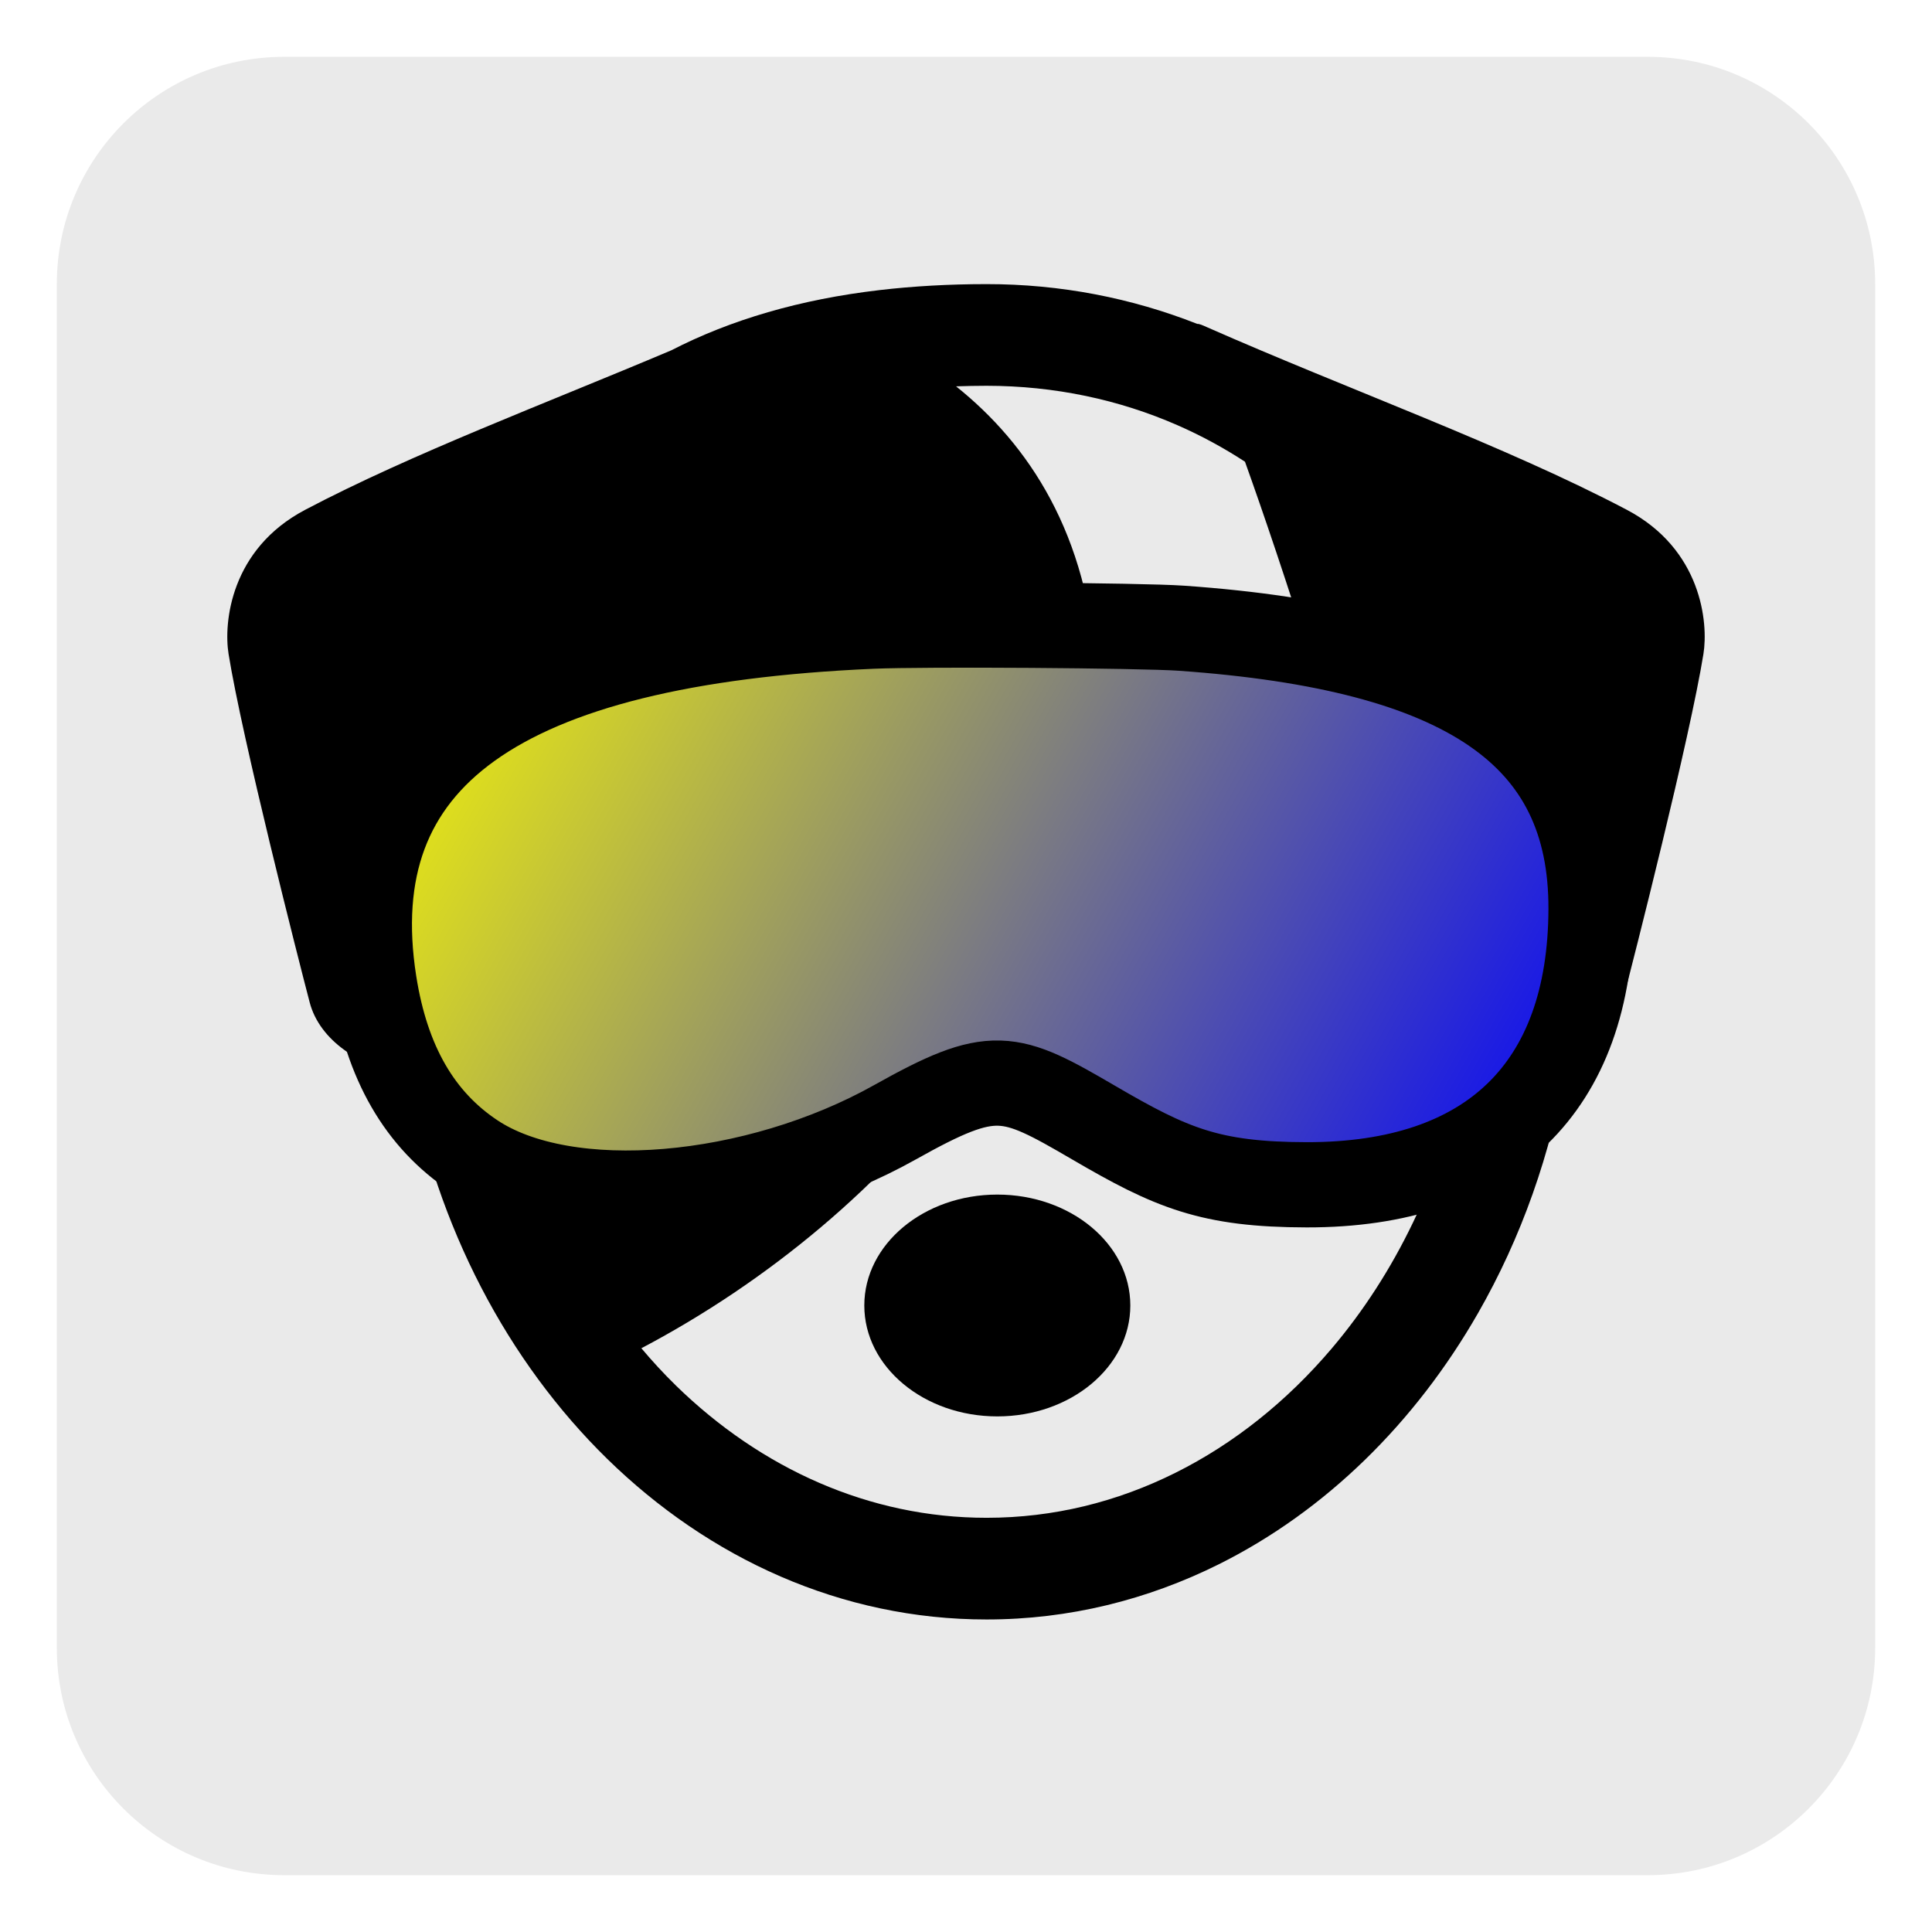
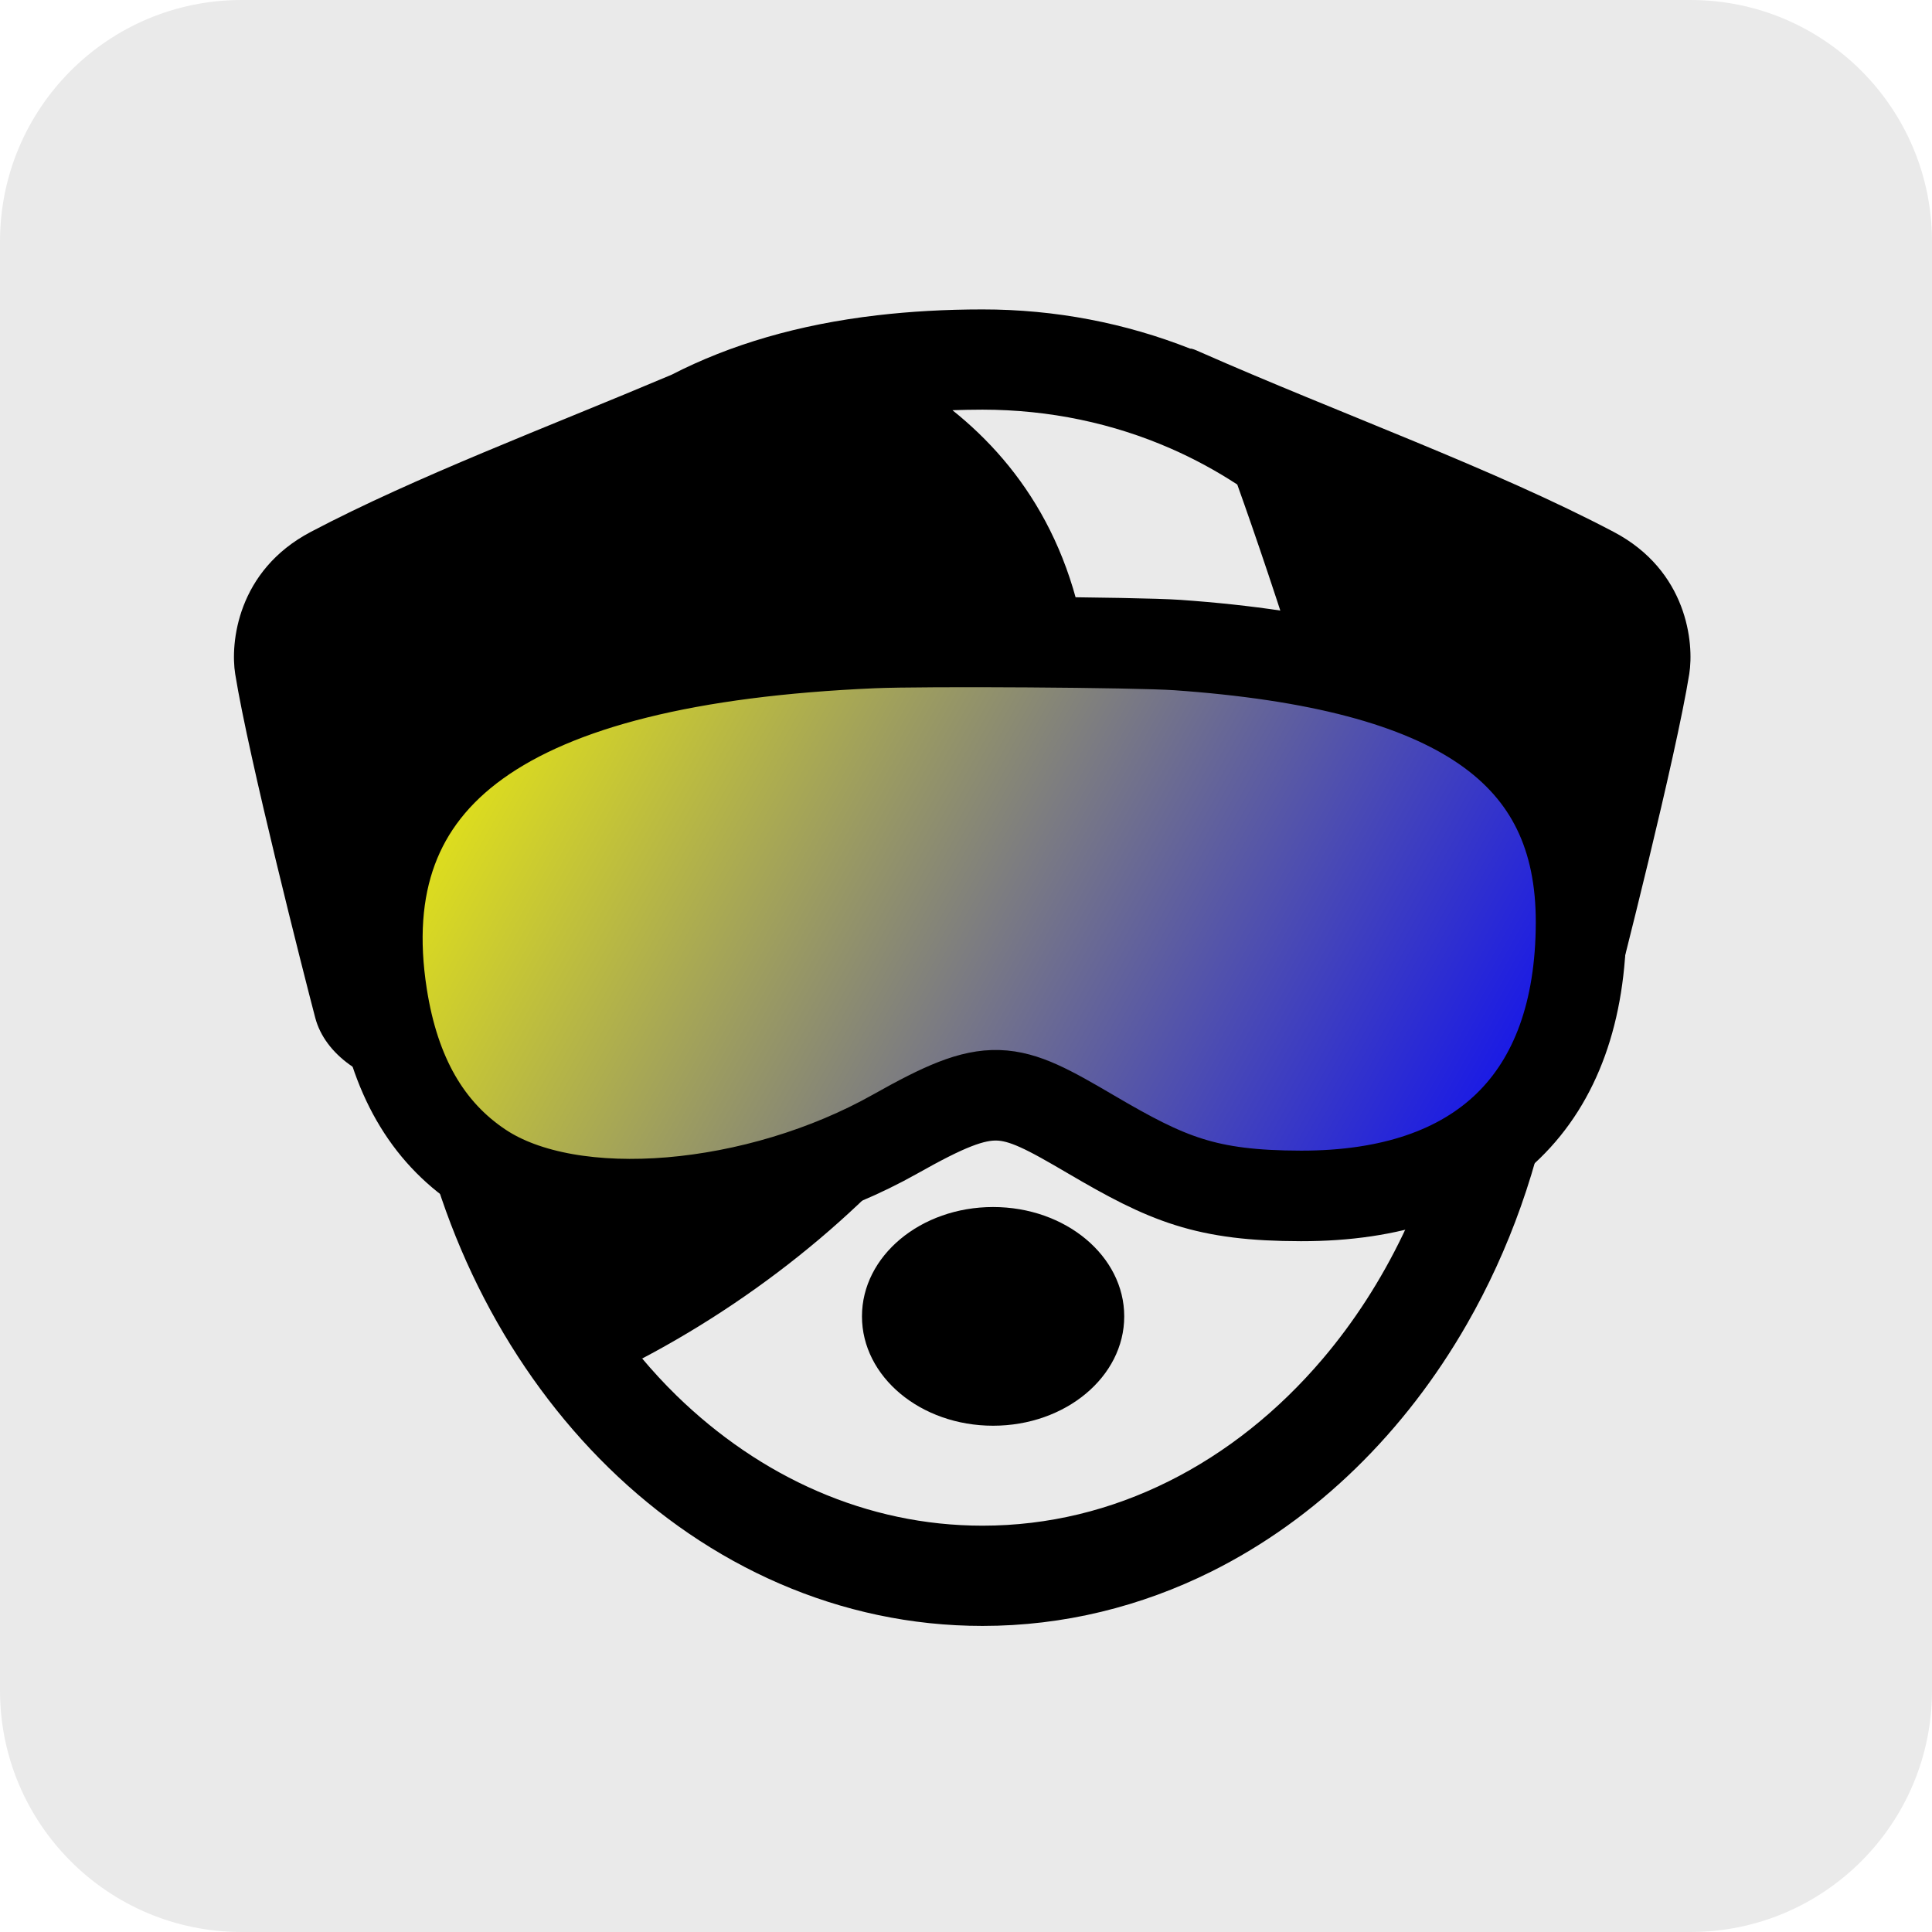
- <svg xmlns="http://www.w3.org/2000/svg" viewBox="0 0 544 544" fill="none">
-   <rect x="16" y="16" width="512" height="512" rx="64" fill="#eaeaea" />
-   <path d="M458.058 143.54C423.78 125.491 379.879 109.772 339.851 92.127C338.544 91.542 337.63 91.138 337.122 91.204C318.637 83.917 298.629 79.987 277.796 80C267.195 80 257.179 80.573 247.682 81.679C225.287 84.295 205.774 90.02 189.003 98.647C153.317 113.74 115.942 127.742 85.943 143.54C64.881 154.626 62.938 175.343 64.36 184.152C68.169 207.835 83.962 269.931 87.212 282.294C89.979 292.847 101.392 300.759 115.167 302.632C122.987 345.535 142.932 383.337 170.989 410.793C185.322 424.795 201.787 436.103 219.815 443.911C237.83 451.718 257.419 456.012 277.795 456C301.003 456.013 323.181 450.43 343.202 440.45C373.252 425.459 398.465 400.644 416.163 369.765C428.236 348.711 436.831 324.78 441.084 299.106C449.006 295.437 454.909 289.476 456.788 282.294C460.038 269.931 475.831 207.835 479.64 184.152C481.062 175.343 479.12 154.626 458.058 143.54ZM374.979 379.693C362.347 394.579 347.404 406.512 330.977 414.697C314.549 422.895 296.661 427.371 277.796 427.371C261.241 427.371 245.422 423.91 230.683 417.533C215.957 411.157 202.309 401.84 190.261 390.076H190.274C186.821 386.719 183.533 383.128 180.371 379.367C180.448 379.446 180.536 379.536 180.626 379.615C251.441 342.268 313.217 270.556 308.748 189.591C306.564 150.306 289.528 125.035 269.202 108.783C272.021 108.692 274.864 108.626 277.797 108.626C296.979 108.64 315.122 112.53 331.6 119.752C338.202 122.641 344.524 126.076 350.554 130.006C355.684 144.346 362.285 163.696 370.461 189.786C358.933 265.312 385.416 295.8 412.115 301.864C405.867 331.976 392.74 358.769 374.979 379.693Z" fill="#000" />
-   <path d="M280.817 336.362C260.136 336.362 243.365 350.337 243.365 367.592C243.365 384.847 260.136 398.822 280.817 398.822C301.498 398.822 318.269 384.847 318.269 367.592C318.269 350.337 301.498 336.362 280.817 336.362Z" fill="#000" />
-   <path fill-rule="evenodd" clip-rule="evenodd" d="M245.603 176.31C140.628 180.87 95.384 213.25 105.344 276.692C108.884 299.239 118.149 315.3 133.482 325.473C159.65 342.834 212.926 337.896 252 316C279.741 300.455 283.998 302.115 308 316.136C329.819 328.881 340.728 333.566 367.938 333.605C419.483 333.681 447.831 306.196 447.999 255.984C448.163 206.786 412.764 182.518 332.621 176.889C321.153 176.084 260.156 175.678 245.603 176.31Z" fill="url(#paint0_linear_111_2)" stroke="#000" stroke-width="24" />
+ <svg xmlns="http://www.w3.org/2000/svg" viewBox="0 0 512 512" fill="none">
+   <rect width="512" height="512" rx="64" fill="#eaeaea" />
+   <path d="M427.64 140.958C395.834 124.211 355.099 109.625 317.958 93.253C316.745 92.71 315.897 92.335 315.426 92.396C298.274 85.634 279.709 81.988 260.378 82C250.542 82 241.247 82.532 232.436 83.558C211.656 85.985 193.55 91.298 177.989 99.303C144.876 113.307 110.196 126.3 82.36 140.958C62.817 151.245 61.015 170.467 62.334 178.641C65.868 200.616 80.522 258.234 83.538 269.705C86.106 279.497 96.696 286.838 109.477 288.577C116.733 328.386 135.24 363.461 161.273 388.938C174.573 401.93 189.851 412.423 206.579 419.667C223.294 426.912 241.471 430.896 260.377 430.885C281.911 430.897 302.49 425.716 321.067 416.456C348.95 402.546 372.345 379.521 388.766 350.869C399.969 331.333 407.944 309.128 411.89 285.305C419.241 281.901 424.719 276.37 426.462 269.705C429.478 258.234 444.132 200.616 447.666 178.641C448.986 170.467 447.183 151.245 427.64 140.958ZM350.553 360.081C338.832 373.893 324.966 384.965 309.724 392.56C294.48 400.167 277.883 404.321 260.378 404.321C245.017 404.321 230.339 401.109 216.663 395.192C202.998 389.276 190.335 380.63 179.156 369.715H179.168C175.964 366.6 172.913 363.267 169.979 359.778C170.05 359.851 170.132 359.935 170.215 360.008C235.923 325.355 293.245 258.814 289.098 183.688C287.072 147.236 271.264 123.787 252.404 108.707C255.019 108.623 257.658 108.562 260.379 108.562C278.178 108.574 295.012 112.184 310.302 118.885C316.428 121.566 322.294 124.753 327.889 128.4C332.649 141.706 338.774 159.66 346.36 183.869C335.664 253.948 360.237 282.237 385.01 287.864C379.213 315.804 367.033 340.665 350.553 360.081Z" fill="#000" />
+   <path d="M263.181 319.874C243.992 319.874 228.43 332.842 228.43 348.852C228.43 364.863 243.992 377.83 263.181 377.83C282.37 377.83 297.932 364.863 297.932 348.852C297.932 332.842 282.37 319.874 263.181 319.874Z" fill="#000" />
+   <path d="M211 260.115C211 268.4 204.284 275.115 196 275.115C187.716 275.115 181 268.4 181 260.115C181 251.831 187.716 245.115 196 245.115C204.284 245.115 211 251.831 211 260.115Z" fill="#d9d9d9" />
+   <path fill-rule="evenodd" clip-rule="evenodd" d="M231.312 170.404C133.966 174.652 92.011 204.816 101.247 263.914C104.529 284.918 113.121 299.879 127.339 309.356C151.606 325.529 201.01 320.929 237.244 300.531C262.969 286.05 266.916 287.597 289.174 300.658C309.408 312.531 319.524 316.894 344.756 316.931C392.555 317.002 418.843 291.399 418.999 244.624C419.152 198.794 386.324 176.187 312.006 170.943C301.372 170.194 244.807 169.815 231.312 170.404Z" fill="url(#paint0_linear_111_2)" stroke="#000" stroke-width="24" />
  <defs>
-     <linearGradient id="paint0_linear_111_2" x1="104" y1="176" x2="434.081" y2="361.426" gradientUnits="userSpaceOnUse">
-       <stop stop-color="#fafa00" />
-       <stop offset="1" stop-color="#0101ff" />
+     <linearGradient id="paint0_linear_111_2" x1="100" y1="170.115" x2="406.757" y2="341.66" gradientUnits="userSpaceOnUse">
+       <stop stop-color="#FAFA00" />
+       <stop offset="1" stop-color="#0101FF" />
    </linearGradient>
  </defs>
</svg>
